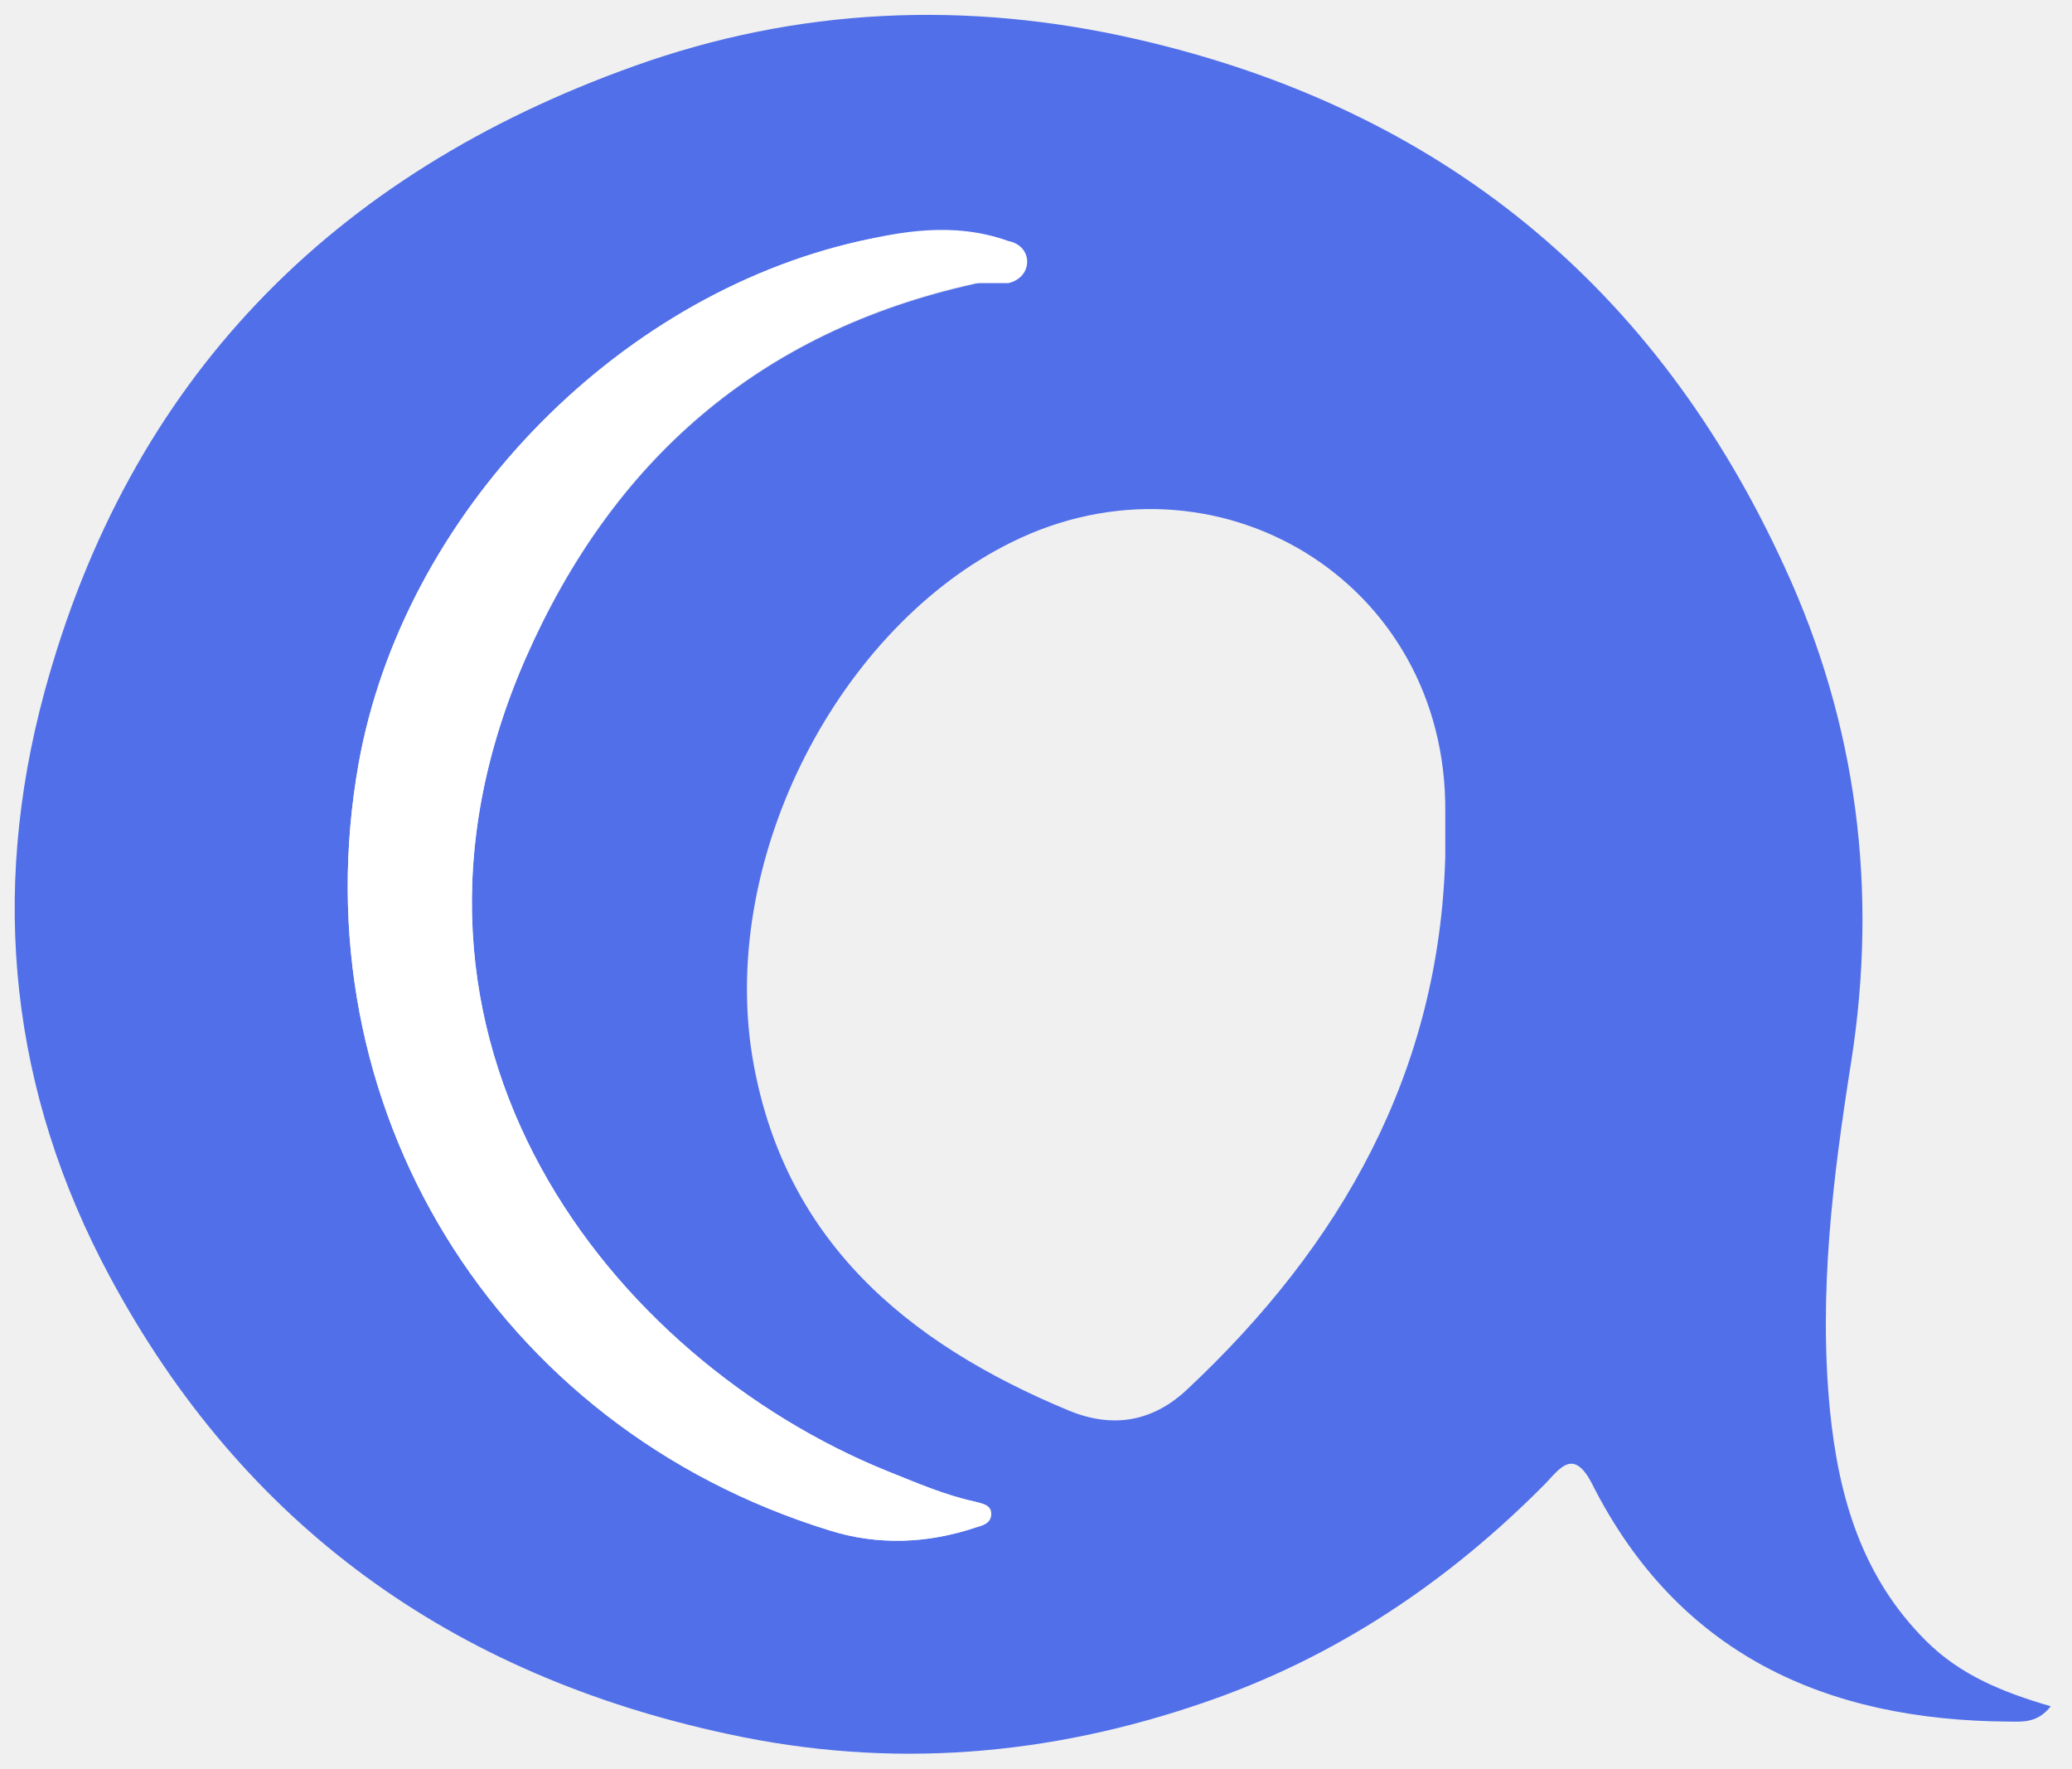
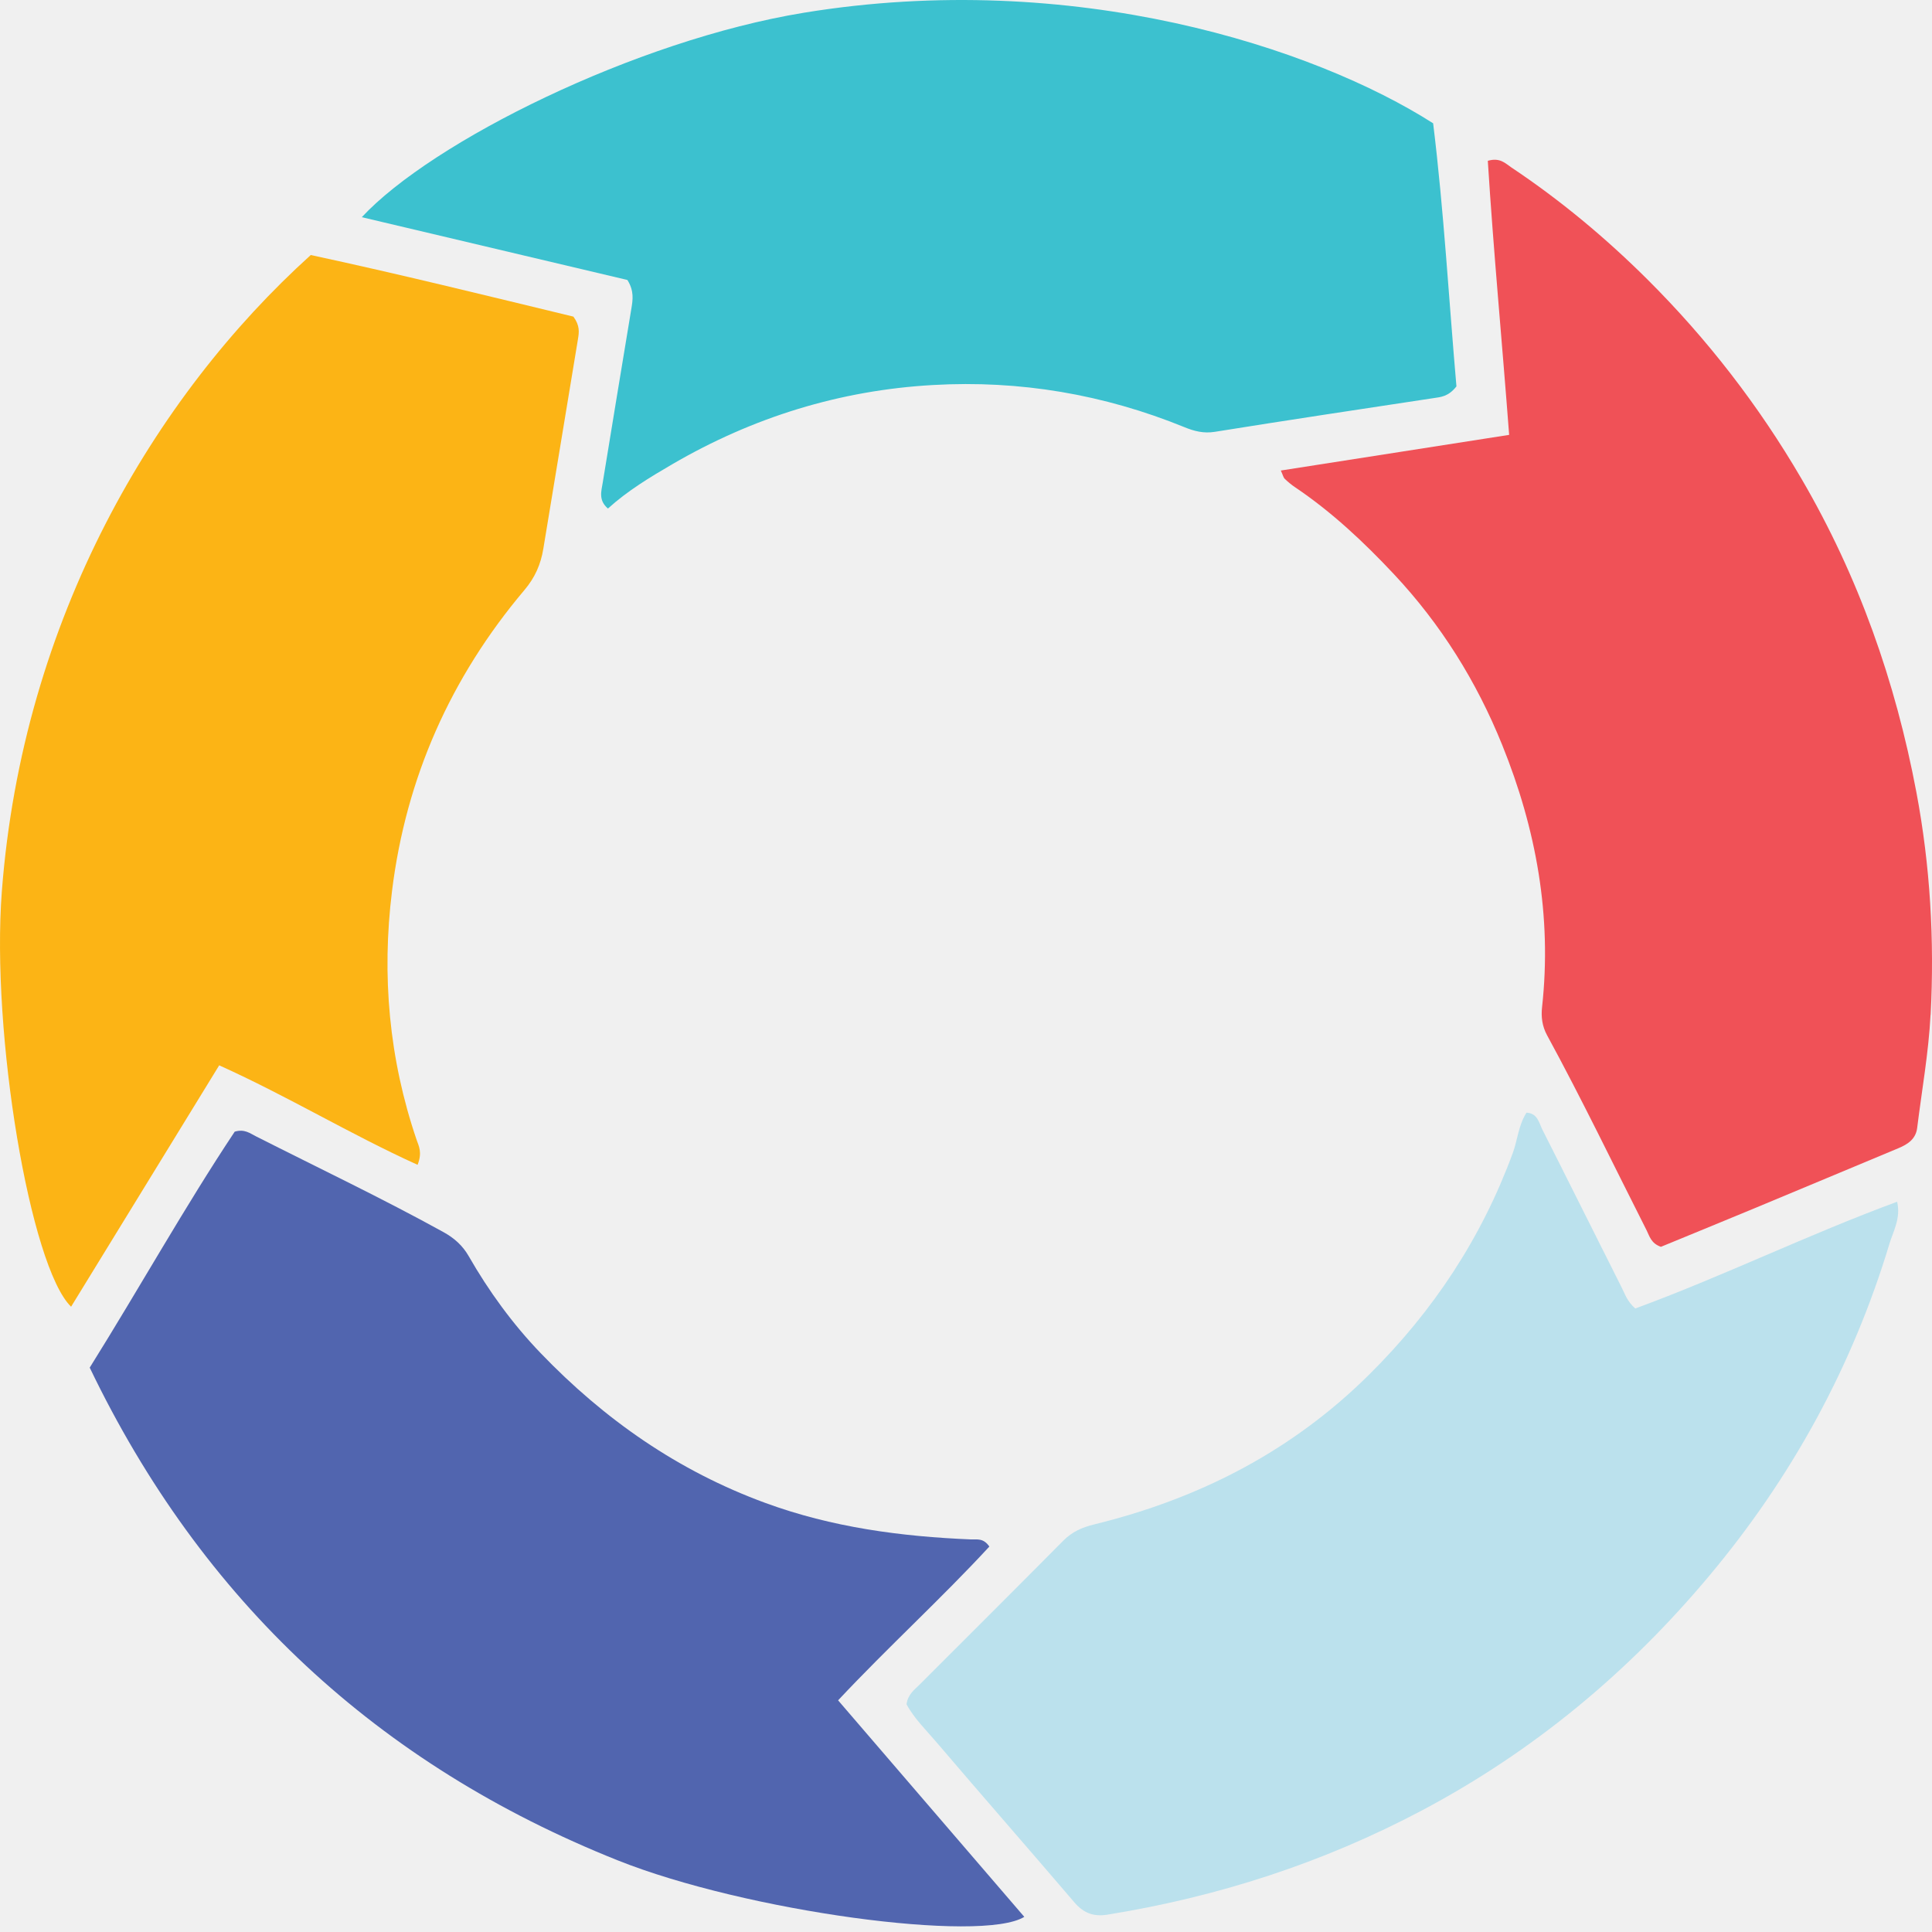
- <svg xmlns="http://www.w3.org/2000/svg" width="75" height="64" viewBox="0 0 75 64" fill="none">
-   <g clip-path="url(#clip0_303_3904)">
-     <path d="M69.73 59.397C67.392 57.078 66.554 54.17 66.24 51.055C65.821 46.797 66.345 42.609 67.008 38.421C67.985 32.191 67.217 26.202 64.6 20.526C59.958 10.384 52.175 3.946 41.147 1.419C34.97 0 28.862 0.277 22.964 2.388C12.006 6.3 4.677 13.742 1.605 25.06C-0.384 32.398 0.384 39.529 3.979 46.209C8.795 55.174 16.333 60.608 26.349 62.754C32.248 64.035 37.971 63.55 43.59 61.612C48.337 59.985 52.42 57.251 55.945 53.685C56.468 53.132 56.957 52.405 57.62 53.685C60.726 59.846 66.066 62.27 72.732 62.304C73.185 62.304 73.744 62.373 74.232 61.75C72.452 61.231 70.952 60.608 69.73 59.397ZM35.319 55.278C33.574 55.866 31.759 55.935 30.014 55.381C17.904 51.643 10.784 39.978 12.983 27.622C14.588 18.691 22.196 10.73 31.131 8.723C33.015 8.307 34.865 8.307 36.68 8.965C37.169 9.138 37.134 9.83 36.645 9.934C36.191 10.038 35.703 10.176 35.249 10.28C27.466 12.011 22.162 16.684 19.02 23.849C12.948 37.729 22.196 49.22 32.108 53.235C33.155 53.651 34.167 54.101 35.284 54.343C35.528 54.412 35.877 54.447 35.877 54.758C35.877 55.105 35.563 55.208 35.319 55.278ZM52.315 30.979C52.106 38.802 48.546 45.067 42.962 50.293C41.74 51.435 40.309 51.712 38.704 51.055C32.771 48.597 28.304 44.824 27.222 38.179C26.07 30.91 30.433 22.672 36.61 19.626C43.939 15.992 52.385 20.976 52.315 29.387C52.315 29.906 52.315 30.425 52.315 30.979Z" fill="#516FE9" />
-     <path d="M35.877 54.793C35.877 55.139 35.563 55.209 35.319 55.278C33.574 55.866 31.759 55.935 30.014 55.382C17.904 51.643 10.784 39.979 12.983 27.622C14.588 18.692 22.197 10.73 31.131 8.723C32.527 8.411 34.5 8 36.5 8.723C37.407 8.896 37.407 10.038 36.5 10.246L35.249 10.246C27.466 11.976 22.162 16.649 19.021 23.814C12.948 37.729 22.197 49.22 32.108 53.236C33.155 53.651 34.167 54.101 35.284 54.343C35.528 54.412 35.842 54.447 35.877 54.793Z" fill="white" />
-   </g>
-   <defs>
-     <clipPath id="clip0_303_3904">
-       <rect width="75" height="64" fill="white" />
-     </clipPath>
-   </defs>
+ <svg xmlns="http://www.w3.org/2000/svg" width="68" height="68" viewBox="0 0 68 68" fill="none">
+   <path d="M66.499 43.788C65.191 48.113 63.06 52.001 60.16 55.463C57.32 58.856 53.983 61.633 50.059 63.715C46.566 65.567 42.873 66.761 38.983 67.389C38.488 67.47 38.135 67.333 37.81 66.952C36.211 65.079 34.587 63.229 32.99 61.354C32.607 60.903 32.17 60.48 31.907 59.985C31.954 59.637 32.179 59.479 32.363 59.297C34.05 57.606 35.746 55.921 37.426 54.225C37.736 53.913 38.082 53.76 38.509 53.655C42.2 52.751 45.464 51.085 48.195 48.376C50.454 46.136 52.148 43.565 53.244 40.586C53.414 40.122 53.442 39.608 53.728 39.162C54.116 39.183 54.167 39.517 54.283 39.752C55.22 41.602 56.142 43.461 57.076 45.313C57.193 45.545 57.269 45.803 57.557 46.054C60.625 44.929 63.611 43.463 66.773 42.297C66.908 42.882 66.636 43.333 66.499 43.784V43.788Z" fill="#BBE1ED" />
+   <path d="M36.053 67.466C34.552 68.397 26.261 67.282 21.736 65.476C13.312 62.112 7.103 56.349 3.158 48.136C4.917 45.32 6.499 42.48 8.261 39.831C8.607 39.727 8.802 39.892 9.007 39.994C11.207 41.109 13.438 42.169 15.599 43.361C15.98 43.57 16.28 43.833 16.498 44.214C17.205 45.448 18.044 46.6 19.024 47.62C21.269 49.958 23.865 51.773 26.937 52.898C29.286 53.76 31.712 54.081 34.185 54.183C34.382 54.19 34.612 54.125 34.822 54.434C33.139 56.258 31.282 57.945 29.498 59.846C31.696 62.402 33.871 64.93 36.053 67.468V67.466Z" fill="#5165AF" />
+   <path d="M20.342 11.939C19.935 14.395 19.529 16.854 19.124 19.31C19.034 19.86 18.832 20.328 18.451 20.776C15.864 23.841 14.289 27.378 13.798 31.359C13.429 34.333 13.691 37.27 14.665 40.124C14.739 40.34 14.87 40.556 14.698 40.998C12.337 39.929 10.148 38.593 7.715 37.496C5.974 40.335 4.243 43.152 2.502 45.992C1.066 44.597 -0.319 36.38 0.065 31.37C0.797 21.789 5.428 13.954 10.938 8.976C14.033 9.641 17.154 10.412 20.182 11.144C20.416 11.465 20.382 11.699 20.342 11.934V11.939Z" fill="#FCB415" />
+   <path d="M67.949 35.72C67.88 37.052 67.642 38.374 67.478 39.699C67.431 40.089 67.148 40.275 66.82 40.412C65.124 41.118 63.432 41.83 61.736 42.534C60.622 42.996 59.509 43.452 58.459 43.884C58.113 43.763 58.059 43.512 57.957 43.307C56.795 41.014 55.68 38.693 54.45 36.434C54.279 36.118 54.237 35.79 54.276 35.444C54.627 32.242 54.069 29.177 52.87 26.214C51.966 23.978 50.714 21.971 49.055 20.202C47.993 19.07 46.873 18.02 45.585 17.151C45.455 17.065 45.334 16.963 45.22 16.854C45.169 16.805 45.155 16.721 45.081 16.561C47.751 16.142 50.374 15.736 53.117 15.306C52.87 12.048 52.566 8.843 52.366 5.66C52.796 5.534 52.986 5.753 53.193 5.892C54.922 7.045 56.521 8.379 57.985 9.836C60.088 11.93 61.903 14.274 63.406 16.851C65.414 20.29 66.715 23.985 67.45 27.882C67.938 30.469 68.089 33.09 67.952 35.716L67.949 35.72Z" fill="#F05157" />
+   <path d="M51.262 13.6C50.974 13.965 50.709 13.974 50.447 14.014C47.883 14.402 45.318 14.788 42.757 15.199C42.367 15.262 42.03 15.176 41.691 15.036C38.851 13.879 35.893 13.377 32.842 13.551C29.565 13.735 26.502 14.685 23.665 16.338C22.875 16.798 22.092 17.27 21.397 17.899C21.055 17.606 21.167 17.283 21.213 16.993C21.543 14.948 21.887 12.908 22.222 10.863C22.273 10.554 22.324 10.238 22.082 9.854C19.031 9.132 15.906 8.395 12.734 7.644C15.199 4.993 22.359 1.419 28.296 0.448C37.798 -1.107 46.271 1.679 50.442 4.34C50.821 7.431 50.997 10.579 51.262 13.6Z" fill="#3CC1CF" />
</svg>
